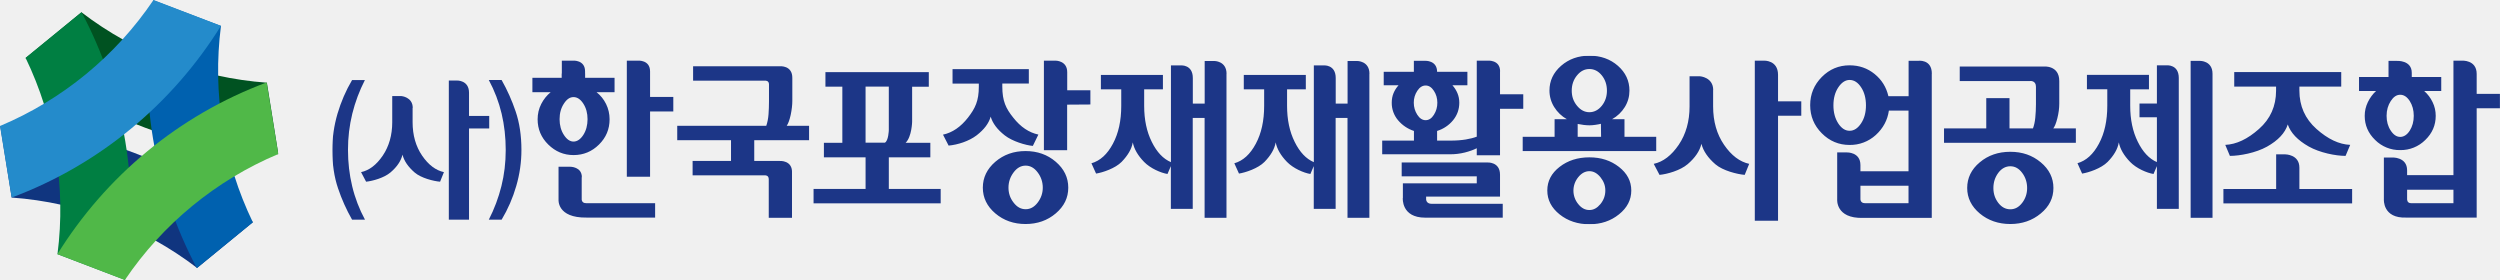
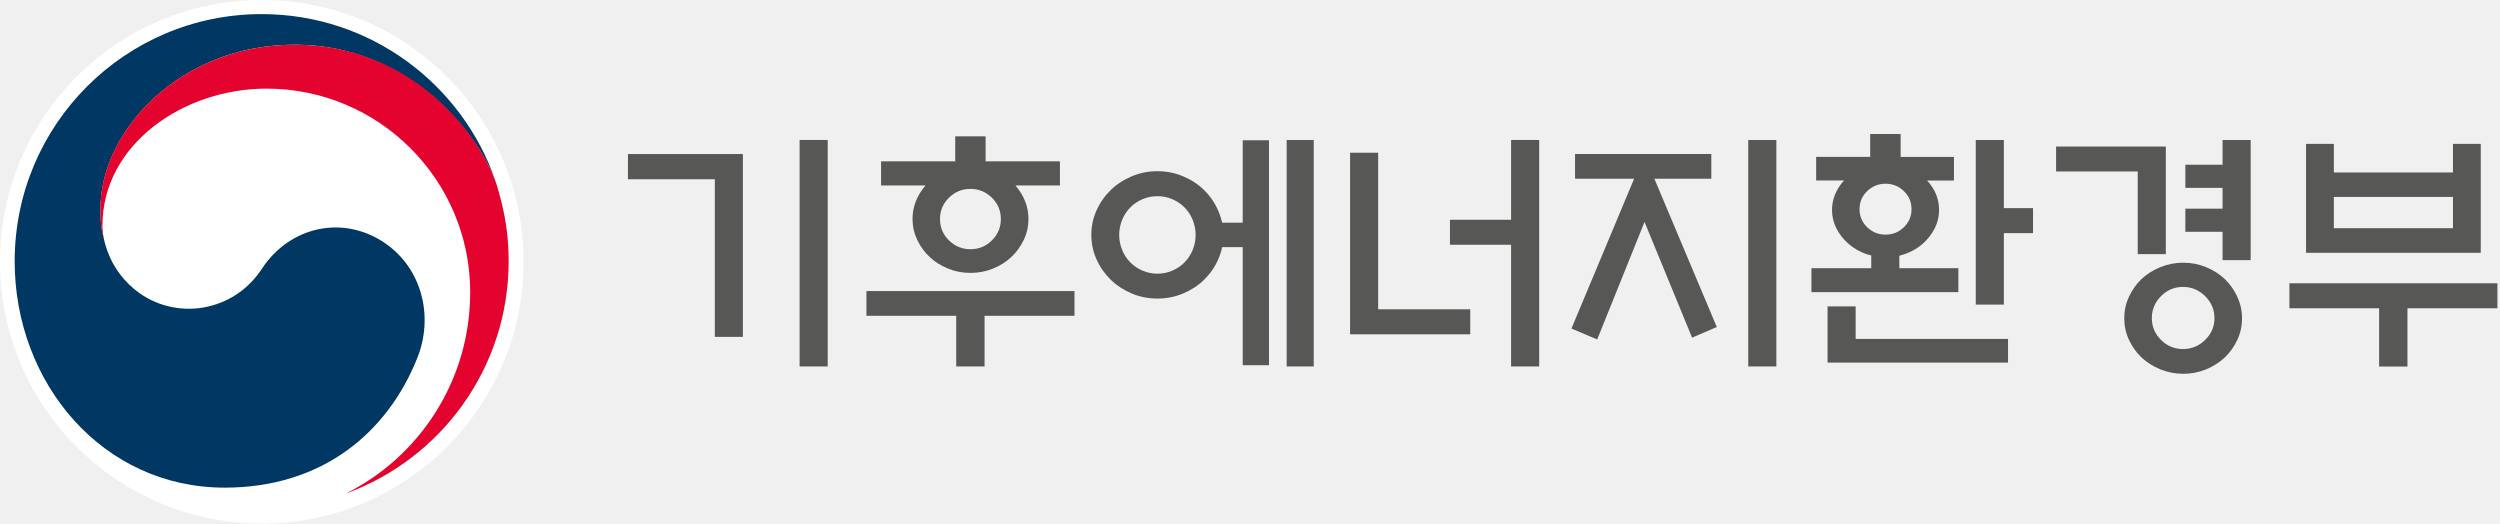
- <svg xmlns="http://www.w3.org/2000/svg" width="250" height="28" fill="none">
-   <g clip-path="url(#a)">
-     <mask id="b" width="28" height="28" x="0" y="0" maskUnits="userSpaceOnUse" style="mask-type:luminance">
-       <path fill="#fff" d="M27.843 0H0v28h27.843z" />
-     </mask>
-     <g mask="url(#b)">
-       <path fill="#10357F" d="m.024 12.613 1.146 7.142a34.6 34.6 0 0 1 18.538 7.039l5.586-4.585A41.7 41.7 0 0 0 .016 12.605z" />
-       <path fill="#005221" d="m27.835 15.412-1.146-7.143A34.6 34.6 0 0 1 8.15 1.23h-.008L2.557 5.815c7.26 6.05 16.197 9.299 25.278 9.604z" />
-       <path fill="#0061AF" d="m19.692 26.802 5.594-4.57a34.9 34.9 0 0 1-3.19-19.634L15.332.032c-1.587 9.339.08 18.734 4.352 26.778z" />
-       <path fill="#007F42" d="M8.15 1.222 2.558 5.783a34.9 34.9 0 0 1 3.19 19.635l6.756 2.574C14.09 18.653 12.43 9.258 8.15 1.214z" />
-       <path fill="#248BCB" d="M22.088 2.582 15.348 0A34.75 34.75 0 0 1 .008 12.596H0l1.162 7.16c8.856-3.299 16.133-9.444 20.934-17.174h-.016z" />
-       <path fill="#50B848" d="M5.754 25.418 12.487 28a34.8 34.8 0 0 1 15.34-12.596l-1.163-7.16C17.816 11.544 10.54 17.68 5.738 25.419z" />
-     </g>
-     <mask id="c" width="217" height="18" x="33" y="5" maskUnits="userSpaceOnUse" style="mask-type:luminance">
-       <path fill="#fff" d="M250 5.574H33.229v16.852H250z" />
-     </mask>
-     <g fill="#1C3687" mask="url(#c)">
-       <path d="M35.208 21.967a17.6 17.6 0 0 1-1.402-3.129c-.385-1.126-.578-2.413-.578-3.853 0-1.222.177-2.429.521-3.611.353-1.19.834-2.309 1.46-3.37h1.281a15.6 15.6 0 0 0-1.258 3.354 15 15 0 0 0-.433 3.627q-.001 1.893.417 3.628a13.8 13.8 0 0 0 1.282 3.354h-1.29M50.163 8.003a18.3 18.3 0 0 1 1.403 3.146c.384 1.126.577 2.413.577 3.852 0 1.223-.176 2.43-.521 3.612a14.2 14.2 0 0 1-1.459 3.354h-1.282c.553-1.078.97-2.196 1.258-3.346q.433-1.725.433-3.62c0-1.262-.136-2.477-.409-3.635a13.8 13.8 0 0 0-1.282-3.363zM59.653 9.218c.4.314.721.708.954 1.182q.35.71.352 1.529c0 .99-.352 1.826-1.058 2.525-.705.7-1.555 1.054-2.54 1.054s-1.82-.354-2.533-1.053c-.713-.7-1.066-1.545-1.066-2.526 0-.547.12-1.054.36-1.529.241-.474.562-.868.947-1.182H53.24v-1.44h2.942v-.426h2.324v.426h2.95v1.44h-1.812zm-1.483 8.51v2.14s-.056.458.449.45h6.893v1.44h-6.837c-2.99.048-2.821-1.794-2.821-1.794v-3.29h1.17s1.162-.008 1.162 1.046m-1.795-7.36q-.433.654-.433 1.56c0 .604.144 1.135.433 1.577.288.443.61.66.962.66s.689-.217.977-.66q.423-.661.425-1.576c0-.612-.144-1.126-.425-1.56-.28-.435-.609-.652-.977-.652-.369 0-.681.217-.962.651m8.616-3.217v2.55h2.324v1.456h-2.324v6.523h-2.325V6.065h1.114s1.21-.097 1.21 1.07M76.548 8.068H69.31v-1.44h8.68s1.266-.12 1.242 1.19v2.261c0 .426-.056.893-.16 1.4-.113.507-.241.868-.401 1.102h2.236v1.44h-5.482v2.075h2.532s1.323-.105 1.243 1.222v4.465h-2.325v-3.861c0-.402-.344-.386-.344-.386h-7.27v-1.44h3.84V14.02h-5.378v-1.44h8.904c.112-.33.192-.708.224-1.134.032-.427.048-.87.048-1.312V8.438c0-.394-.36-.37-.36-.37M90.557 14.278h2.477v1.456h-4.152v3.16h5.186v1.44H81.356v-1.44h5.202v-3.16H82.39v-1.456h1.844V8.67h-1.691V7.215H92.88v1.456h-1.667v3.507s-.032 1.496-.649 2.1m-1.683-1.255v-4.36h-2.324v5.607h1.923c.37-.17.401-1.255.401-1.255M95.254 8.35V6.91h7.629v1.44h-2.652v.305c0 1.456.36 2.196 1.098 3.113.729.925 1.562 1.488 2.508 1.69l-.553 1.133c-.721-.064-2.044-.458-2.797-1.045q-1.13-.881-1.418-1.883-.28 1.004-1.411 1.874c-.761.58-1.883.942-2.797 1.022l-.561-1.094c.938-.201 1.771-.772 2.5-1.705.722-.933 1.082-1.665 1.082-3.097v-.306h-2.62zm10.322 7.826c.834.716 1.251 1.576 1.251 2.59s-.417 1.866-1.251 2.574-1.843 1.062-3.021 1.062-2.188-.354-3.022-1.062-1.25-1.569-1.25-2.574c0-1.006.417-1.874 1.25-2.59q1.253-1.072 3.022-1.07c1.178 0 2.188.354 3.021 1.07m-4.215 1.062c-.337.45-.513.957-.513 1.528s.168 1.054.513 1.496q.504.662 1.202.66.697.002 1.202-.66c.337-.442.513-.941.513-1.496s-.168-1.078-.513-1.528q-.505-.675-1.202-.676-.698 0-1.202.676m5.361-10.023v1.81h2.317v1.424l-2.325.016v4.553h-2.324V6.065h1.17s1.162-.008 1.162 1.15M122.648 7.376v14.406h-2.188v-9.99h-1.186v9.098h-2.188v-4.28l-.337.788c-.657-.104-1.715-.562-2.34-1.206q-.938-.965-1.13-1.955c-.113.66-.489 1.303-1.122 1.955-.634.643-1.884 1.062-2.549 1.166l-.465-1.03c.874-.249 1.587-.9 2.148-1.954.561-1.046.834-2.308.834-3.788v-1.65h-2.036v-1.44h6.203v1.44h-1.875v1.65c0 1.375.248 2.573.761 3.603.505 1.022 1.138 1.697 1.916 2.027V6.54h1.001s1.187-.097 1.187 1.262v2.558h1.186V6.097h.937s1.251-.024 1.251 1.287M136.938 7.376v14.406h-2.188v-9.99h-1.186v9.098h-2.188v-4.28l-.337.788c-.657-.104-1.715-.562-2.34-1.206q-.938-.965-1.13-1.955c-.113.66-.489 1.303-1.122 1.955-.634.643-1.884 1.062-2.549 1.166l-.465-1.03c.874-.249 1.587-.9 2.148-1.954.561-1.046.834-2.308.834-3.788v-1.65h-2.036v-1.44h6.203v1.44h-1.875v1.65c0 1.375.248 2.573.761 3.603.505 1.022 1.138 1.697 1.916 2.027V6.54h1.001s1.187-.097 1.187 1.262v2.558h1.186V6.097h.937s1.251-.024 1.251 1.287M219.064 10.353V6.088h.937s1.251-.024 1.251 1.287v14.407h-2.188zm-1.186 1.44v9.097h-2.188v-4.28l-.337.789c-.657-.105-1.715-.555-2.34-1.207q-.938-.965-1.13-1.954-.171.989-1.122 1.954c-.634.644-1.884 1.062-2.549 1.167l-.465-1.038c.874-.25 1.587-.901 2.148-1.955.561-1.045.834-2.308.834-3.788v-1.65h-2.036V7.49h6.203v1.44h-1.875v1.649c0 1.375.248 2.574.761 3.603.505 1.022 1.138 1.698 1.908 2.027V6.532h1.001s1.187-.097 1.187 1.263zM150.002 7.143v2.284h2.324v1.456h-2.324v4.641h-2.325v-.7c-.32.161-.721.306-1.194.427a6 6 0 0 1-1.49.177h-6.773V14.06h3.174v-.965a3.5 3.5 0 0 1-1.595-1.078 2.66 2.66 0 0 1-.625-1.745c0-.338.056-.66.176-.95q.18-.433.505-.796h-1.483V7.183h3.014V6.081h1.13s1.194-.064 1.194 1.102h3.03v1.343h-1.499q.325.362.505.797c.12.29.184.603.184.949q-.002.988-.617 1.745a3.34 3.34 0 0 1-1.603 1.078v.965h1.363c.561 0 1.066-.04 1.506-.112.441-.073.81-.17 1.098-.282V6.065h1.074s1.259-.12 1.259 1.07m-9.722 12.66v-1.464h7.389v-.7h-7.509v-1.383h8.543s1.291-.104 1.291 1.223v2.188h-7.39v.217s-.048.507.561.507h7.101v1.383h-7.75c-2.412 0-2.244-1.962-2.244-1.962m1.451-10.723a2.1 2.1 0 0 0-.353 1.19q.002.664.353 1.207c.232.362.513.54.833.54.321 0 .601-.178.826-.54.232-.362.344-.764.344-1.206 0-.443-.112-.837-.344-1.19-.233-.355-.505-.532-.826-.532s-.601.177-.833.531M165.606 15.106H152.27v-1.424h3.189v-1.761h1.227a3.54 3.54 0 0 1-1.267-1.215 3.1 3.1 0 0 1-.473-1.649c0-.973.385-1.793 1.163-2.477q1.166-1.014 2.837-1.014c1.114 0 2.075.338 2.845 1.014q1.154 1.016 1.154 2.477c0 .596-.152 1.143-.465 1.65a3.5 3.5 0 0 1-1.274 1.214h1.242v1.761h3.174v1.424zm-3.711 1.585c.818.635 1.234 1.424 1.234 2.357s-.408 1.729-1.234 2.389q-1.226.99-2.957.989c-1.154 0-2.156-.33-2.982-.99-.817-.659-1.226-1.447-1.226-2.388s.409-1.722 1.226-2.357q1.227-.956 2.982-.957c1.17 0 2.14.321 2.957.957m-4.192-9.154q-.528.637-.529 1.528c0 .596.177 1.086.529 1.513s.762.643 1.235.643.897-.217 1.242-.643.513-.933.513-1.513-.168-1.102-.513-1.528q-.519-.637-1.242-.635c-.481 0-.882.209-1.235.635m.121 10.183a2.117 2.117 0 0 0 0 2.687c.32.402.689.595 1.114.595.424 0 .777-.2 1.106-.595q.49-.601.489-1.36c0-.506-.169-.924-.489-1.327q-.494-.603-1.106-.603c-.409 0-.794.201-1.114.603m2.284-4.03-.016-1.31c-.152.04-.337.072-.553.104a4 4 0 0 1-.601.048 5 5 0 0 1-.577-.04 7 7 0 0 1-.593-.097v1.287h2.34zM171.312 9.001v1.641c0 1.504.369 2.783 1.098 3.845s1.563 1.69 2.509 1.898l-.449 1.102c-.745-.064-2.188-.418-2.933-1.061-.746-.644-1.21-1.328-1.395-2.043-.168.715-.633 1.4-1.378 2.035-.746.635-2.052.997-2.813 1.07l-.577-1.103q1.406-.3 2.5-1.906 1.082-1.605 1.082-3.837V7.626h1.034s1.33.088 1.33 1.375m6.484-1.528v2.662h2.324v1.44h-2.324v10.497h-2.324V6.065h.922s1.402-.064 1.402 1.416M193.176 7.376v8.519h-2.324V11.06h-1.964c-.136.958-.577 1.77-1.306 2.438a3.8 3.8 0 0 1-2.621.997c-1.082 0-2.003-.386-2.781-1.166-.777-.78-1.162-1.714-1.162-2.816s.393-2.035 1.162-2.815c.778-.78 1.699-1.166 2.781-1.166q1.431 0 2.501.869 1.068.868 1.378 2.22h2.02V6.08h.938s1.386-.2 1.386 1.287m-9.353 1.368c-.328.49-.489 1.094-.489 1.802 0 .707.161 1.303.481 1.801.321.491.697.74 1.138.74s.818-.249 1.146-.74c.329-.49.489-1.094.489-1.801 0-.708-.16-1.312-.481-1.802s-.705-.74-1.154-.74c-.425 0-.801.25-1.13.74m-.112 11.18v-4.673h.97s1.354-.048 1.354 1.263v.62h4.809V15.25h2.324v6.54H186.3c-2.757.072-2.581-1.858-2.581-1.858m2.765.386h4.368v-1.746h-4.809v1.311s-.032.435.441.435M207.578 14.278h-13.176v-1.44h4.224V9.814h2.324v3.024h6.636v1.44zm-4.544-6.17h-7.061V6.652h8.383s1.571-.16 1.571 1.448v2.26c0 .467-.064.958-.192 1.465-.128.514-.272.86-.433 1.053h-2.019c.128-.33.208-.708.248-1.126.04-.426.064-.86.064-1.32v-1.76c0-.628-.569-.572-.569-.572m1.05 8.132c.842.7 1.266 1.56 1.266 2.566s-.416 1.85-1.266 2.55c-.842.7-1.859 1.054-3.046 1.054s-2.212-.354-3.053-1.054c-.834-.7-1.258-1.552-1.258-2.55s.416-1.866 1.258-2.566q1.25-1.052 3.053-1.053c1.203 0 2.196.346 3.046 1.053m-4.248 1.054q-.49.664-.489 1.52c0 .572.161 1.046.489 1.48q.494.642 1.202.644c.473 0 .858-.217 1.187-.644.328-.426.496-.925.496-1.48s-.16-1.078-.496-1.52c-.329-.442-.722-.66-1.187-.66-.464 0-.881.226-1.202.66M229.939 16.763v2.14h5.274v1.44h-12.872v-1.44h5.274v-3.467h.914s1.41 0 1.41 1.327m-6.532-9.555h10.716v1.455h-4.184v.403c0 1.536.569 2.815 1.707 3.828 1.138 1.014 2.26 1.545 3.374 1.593l-.464 1.102c-.978 0-2.581-.314-3.687-.941q-1.659-.94-2.092-2.204c-.272.86-.97 1.6-2.076 2.22s-2.717.925-3.711.925l-.464-1.102q1.669-.073 3.374-1.593c1.138-1.005 1.707-2.284 1.707-3.828v-.403h-4.184V7.208zM241.176 7.272v.426h2.949v1.4h-1.707c.353.313.641.691.842 1.118.208.426.312.885.312 1.367 0 .933-.344 1.738-1.042 2.413a3.47 3.47 0 0 1-2.508 1.014 3.47 3.47 0 0 1-2.509-1.014q-1.044-1.013-1.042-2.413c0-.482.105-.933.313-1.367.208-.427.481-.805.825-1.118h-1.707v-1.4h2.95V6.089h.825s1.499-.096 1.499 1.19m-2.789 12.645V15.75h.817s1.507-.08 1.507 1.279v.482h4.633V15.75h2.324v6.008h-7.029c-2.396.097-2.252-1.834-2.252-1.834m.689-9.82c-.272.417-.417.908-.417 1.48 0 .57.137 1.06.417 1.48.273.417.593.627.946.627s.689-.21.954-.628c.264-.418.4-.909.4-1.48s-.136-1.062-.4-1.48c-.273-.418-.585-.627-.954-.627s-.673.209-.946.627m2.02 10.215h4.248v-1.344h-4.633v.95s-.016.393.385.393M247.668 7.4v1.987h2.324v1.44h-2.324v10.931h-2.324V6.065h.841s1.483-.104 1.483 1.327" />
-       <path d="M56.183 8.639V6.065h1.114s1.21-.097 1.21 1.07V8.63h-2.324zM217.525 10.353h-3.575v1.375h3.575zM41.26 10.795v1.424q.002 1.956.953 3.346c.633.925 1.363 1.472 2.18 1.649l-.385.957c-.649-.056-1.9-.362-2.548-.925-.65-.563-1.05-1.15-1.21-1.778-.153.628-.545 1.215-1.195 1.77-.649.555-1.787.86-2.444.933l-.505-.957c.817-.177 1.539-.724 2.172-1.657.625-.925.946-2.043.946-3.338V9.605h.897s1.154.08 1.154 1.19m5.627-1.52v2.316h2.02v1.255h-2.02v9.122h-2.02V8.052h.801s1.219-.056 1.219 1.223" />
-     </g>
+ <svg xmlns="http://www.w3.org/2000/svg" width="191" height="40" viewBox="0 0 191 40" fill="none">
+   <g clip-path="url(#clip0_199_8798)">
+     <path d="M40 20C40 31.046 31.047 40 20.002 40C8.957 40 0 31.046 0 20C0 8.954 8.957 0 20.002 0C31.047 0 40 8.954 40 20Z" fill="white" />
+     <path d="M29.398 18.564C26.219 16.399 22.145 17.285 20.006 20.535C18.218 23.253 15.522 23.59 14.478 23.59C11.074 23.59 8.745 21.194 8.056 18.718C8.049 18.692 8.045 18.674 8.034 18.648C8.03 18.622 8.023 18.593 8.012 18.564C7.741 17.531 7.675 17.036 7.675 15.937C7.675 10.013 13.752 3.415 22.508 3.415C31.263 3.415 36.601 10.24 37.923 14.032C37.905 13.966 37.883 13.9 37.857 13.83C35.311 6.415 28.274 1.077 19.991 1.077C9.572 1.077 1.121 9.529 1.121 19.96C1.121 29.28 7.84 37.256 17.163 37.256C24.596 37.256 29.596 33.087 31.886 27.338C33.142 24.199 32.252 20.506 29.395 18.564" fill="#003863" />
+     <path d="M38.037 14.402C36.934 10.702 31.769 3.415 22.5 3.415C13.745 3.415 7.667 10.013 7.667 15.933C7.667 17.032 7.733 17.527 8.005 18.56C7.891 18.11 7.829 17.655 7.829 17.216C7.829 11.042 14.009 6.77 20.357 6.77C28.955 6.77 35.923 13.739 35.923 22.337C35.923 29.075 32.043 34.907 26.409 37.71C33.674 35.083 38.861 28.126 38.861 19.96C38.861 18.025 38.601 16.322 38.029 14.406" fill="#E4032E" />
+     <path d="M56.76 25.737H54.613V13.695H47.975V11.768H56.756V25.737H56.76ZM61.09 10.694H63.237V27.998H61.09V10.694Z" fill="#575756" />
+     <path d="M66.197 24.125V22.239H82.092V24.125H75.22V27.998H73.055V24.125H66.2H66.197ZM80.978 12.325V14.171H77.582C78.246 14.951 78.575 15.809 78.575 16.736C78.575 17.293 78.458 17.824 78.216 18.326C77.978 18.831 77.659 19.267 77.264 19.637C76.868 20.011 76.399 20.304 75.864 20.52C75.329 20.74 74.754 20.85 74.146 20.85C73.538 20.85 72.963 20.74 72.428 20.52C71.89 20.3 71.424 20.007 71.029 19.637C70.633 19.267 70.314 18.831 70.076 18.326C69.838 17.824 69.717 17.293 69.717 16.736C69.717 15.794 70.047 14.941 70.71 14.171H67.314V12.325H72.978V10.416H75.3V12.325H80.982H80.978ZM76.465 16.736C76.465 16.102 76.238 15.556 75.78 15.105C75.322 14.655 74.776 14.431 74.143 14.431C73.509 14.431 72.959 14.655 72.501 15.105C72.043 15.556 71.816 16.098 71.816 16.736C71.816 17.373 72.043 17.915 72.501 18.366C72.959 18.817 73.505 19.04 74.143 19.04C74.78 19.04 75.326 18.817 75.78 18.366C76.238 17.915 76.465 17.373 76.465 16.736Z" fill="#575756" />
+     <path d="M93.375 18.879C93.163 19.846 92.701 20.681 91.983 21.381C91.533 21.821 90.998 22.165 90.382 22.425C89.767 22.682 89.115 22.81 88.426 22.81C87.737 22.81 87.085 22.682 86.47 22.425C85.854 22.165 85.32 21.817 84.869 21.381C84.407 20.931 84.041 20.41 83.777 19.824C83.513 19.234 83.378 18.608 83.378 17.948C83.378 17.289 83.51 16.659 83.777 16.069C84.041 15.479 84.407 14.959 84.869 14.512C85.32 14.072 85.854 13.728 86.47 13.468C87.085 13.208 87.737 13.079 88.426 13.079C89.115 13.079 89.767 13.208 90.382 13.468C90.998 13.724 91.533 14.072 91.983 14.512C92.672 15.175 93.133 16.01 93.375 17.014H94.943V10.716H96.951V27.903H94.943V18.883H93.375V18.879ZM91.346 17.948C91.346 17.549 91.269 17.164 91.119 16.794C90.965 16.424 90.756 16.106 90.492 15.842C90.228 15.578 89.917 15.369 89.558 15.215C89.199 15.065 88.822 14.988 88.426 14.988C88.03 14.988 87.653 15.065 87.294 15.215C86.935 15.366 86.624 15.574 86.36 15.842C86.096 16.106 85.887 16.424 85.734 16.794C85.583 17.164 85.506 17.549 85.506 17.948C85.506 18.348 85.583 18.729 85.734 19.099C85.887 19.473 86.096 19.788 86.36 20.051C86.624 20.315 86.935 20.524 87.294 20.678C87.653 20.832 88.03 20.909 88.426 20.909C88.822 20.909 89.203 20.832 89.558 20.678C89.917 20.528 90.225 20.319 90.492 20.051C90.76 19.784 90.965 19.469 91.119 19.099C91.269 18.729 91.346 18.344 91.346 17.948ZM98.302 10.694H100.369V27.998H98.302V10.694Z" fill="#575756" />
+     <path d="M105.292 23.631H112.326V25.54H103.146V11.669H105.292V23.631ZM115.447 10.694H117.594V27.998H115.447V18.7H110.776V16.791H115.447V10.691V10.694Z" fill="#575756" />
+     <path d="M120.334 13.655V11.768H130.745V13.655H126.393L131.163 24.983L129.276 25.796L125.642 16.956L122.026 25.935L120.059 25.1L124.847 13.655H120.337H120.334ZM133.566 10.694H135.713V27.998H133.566V10.694Z" fill="#575756" />
+     <path d="M142.882 11.988V10.24H145.208V11.988H149.282V13.794H147.234C147.842 14.457 148.146 15.204 148.146 16.04C148.146 16.53 148.036 16.992 147.82 17.432C147.6 17.868 147.307 18.252 146.937 18.586C146.435 19.037 145.824 19.355 145.109 19.538V20.491H149.619V22.319H138.394V20.491H142.962V19.516C142.299 19.359 141.702 19.047 141.175 18.582C140.805 18.252 140.508 17.864 140.292 17.428C140.072 16.992 139.966 16.527 139.966 16.036C139.966 15.226 140.27 14.479 140.878 13.79H138.753V11.984H142.886L142.882 11.988ZM139.625 27.701V23.411H141.772V25.895H153.414V27.701H139.625ZM146.04 15.981C146.04 15.439 145.846 14.977 145.454 14.6C145.062 14.222 144.596 14.036 144.054 14.036C143.512 14.036 143.043 14.226 142.655 14.6C142.263 14.977 142.069 15.439 142.069 15.981C142.069 16.523 142.263 16.985 142.655 17.362C143.047 17.739 143.512 17.926 144.054 17.926C144.596 17.926 145.065 17.739 145.454 17.362C145.846 16.985 146.04 16.523 146.04 15.981ZM153.095 23.272H150.949V10.694H153.095V15.9H155.323V17.809H153.095V23.272Z" fill="#575756" />
+     <path d="M165.47 19.418H163.323V13.098H157.085V11.193H165.47V19.418ZM171.291 24.323C171.291 24.906 171.17 25.455 170.932 25.965C170.694 26.474 170.375 26.921 169.98 27.305C169.569 27.69 169.09 27.994 168.54 28.221C167.991 28.445 167.412 28.558 166.804 28.558C166.195 28.558 165.613 28.448 165.056 28.221C164.499 27.994 164.016 27.69 163.605 27.305C163.206 26.921 162.891 26.474 162.653 25.965C162.415 25.455 162.294 24.909 162.294 24.323C162.294 23.737 162.411 23.191 162.653 22.675C162.891 22.158 163.21 21.707 163.605 21.323C164.016 20.938 164.499 20.634 165.056 20.407C165.613 20.183 166.195 20.07 166.804 20.07C167.412 20.07 167.991 20.183 168.54 20.407C169.09 20.634 169.569 20.938 169.98 21.323C170.375 21.707 170.694 22.158 170.932 22.675C171.17 23.191 171.291 23.741 171.291 24.323ZM169.185 24.305C169.185 23.656 168.947 23.096 168.47 22.623C167.994 22.154 167.43 21.92 166.782 21.92C166.133 21.92 165.573 22.154 165.104 22.623C164.635 23.092 164.4 23.656 164.4 24.305C164.4 24.953 164.635 25.51 165.104 25.972C165.573 26.437 166.133 26.668 166.782 26.668C167.43 26.668 167.994 26.437 168.47 25.972C168.947 25.507 169.185 24.953 169.185 24.305ZM169.804 10.694H171.951V19.875H169.804V17.71H166.961V15.944H169.804V14.354H166.961V12.585H169.804V10.698V10.694Z" fill="#575756" />
+     <path d="M174.907 21.641H190.802V23.55H183.93V28.002H181.765V23.55H174.911V21.641H174.907ZM178.307 13.178H187.406V10.991H189.531V19.315H176.182V10.991H178.307V13.178ZM187.406 15.047H178.307V17.432H187.406V15.047Z" fill="#575756" />
  </g>
  <defs>
-     <clipPath id="a">
-       <path fill="#fff" d="M0 0h250v28H0z" />
+     <clipPath id="clip0_199_8798">
+       <rect width="190.802" height="40" fill="white" />
    </clipPath>
  </defs>
</svg>
